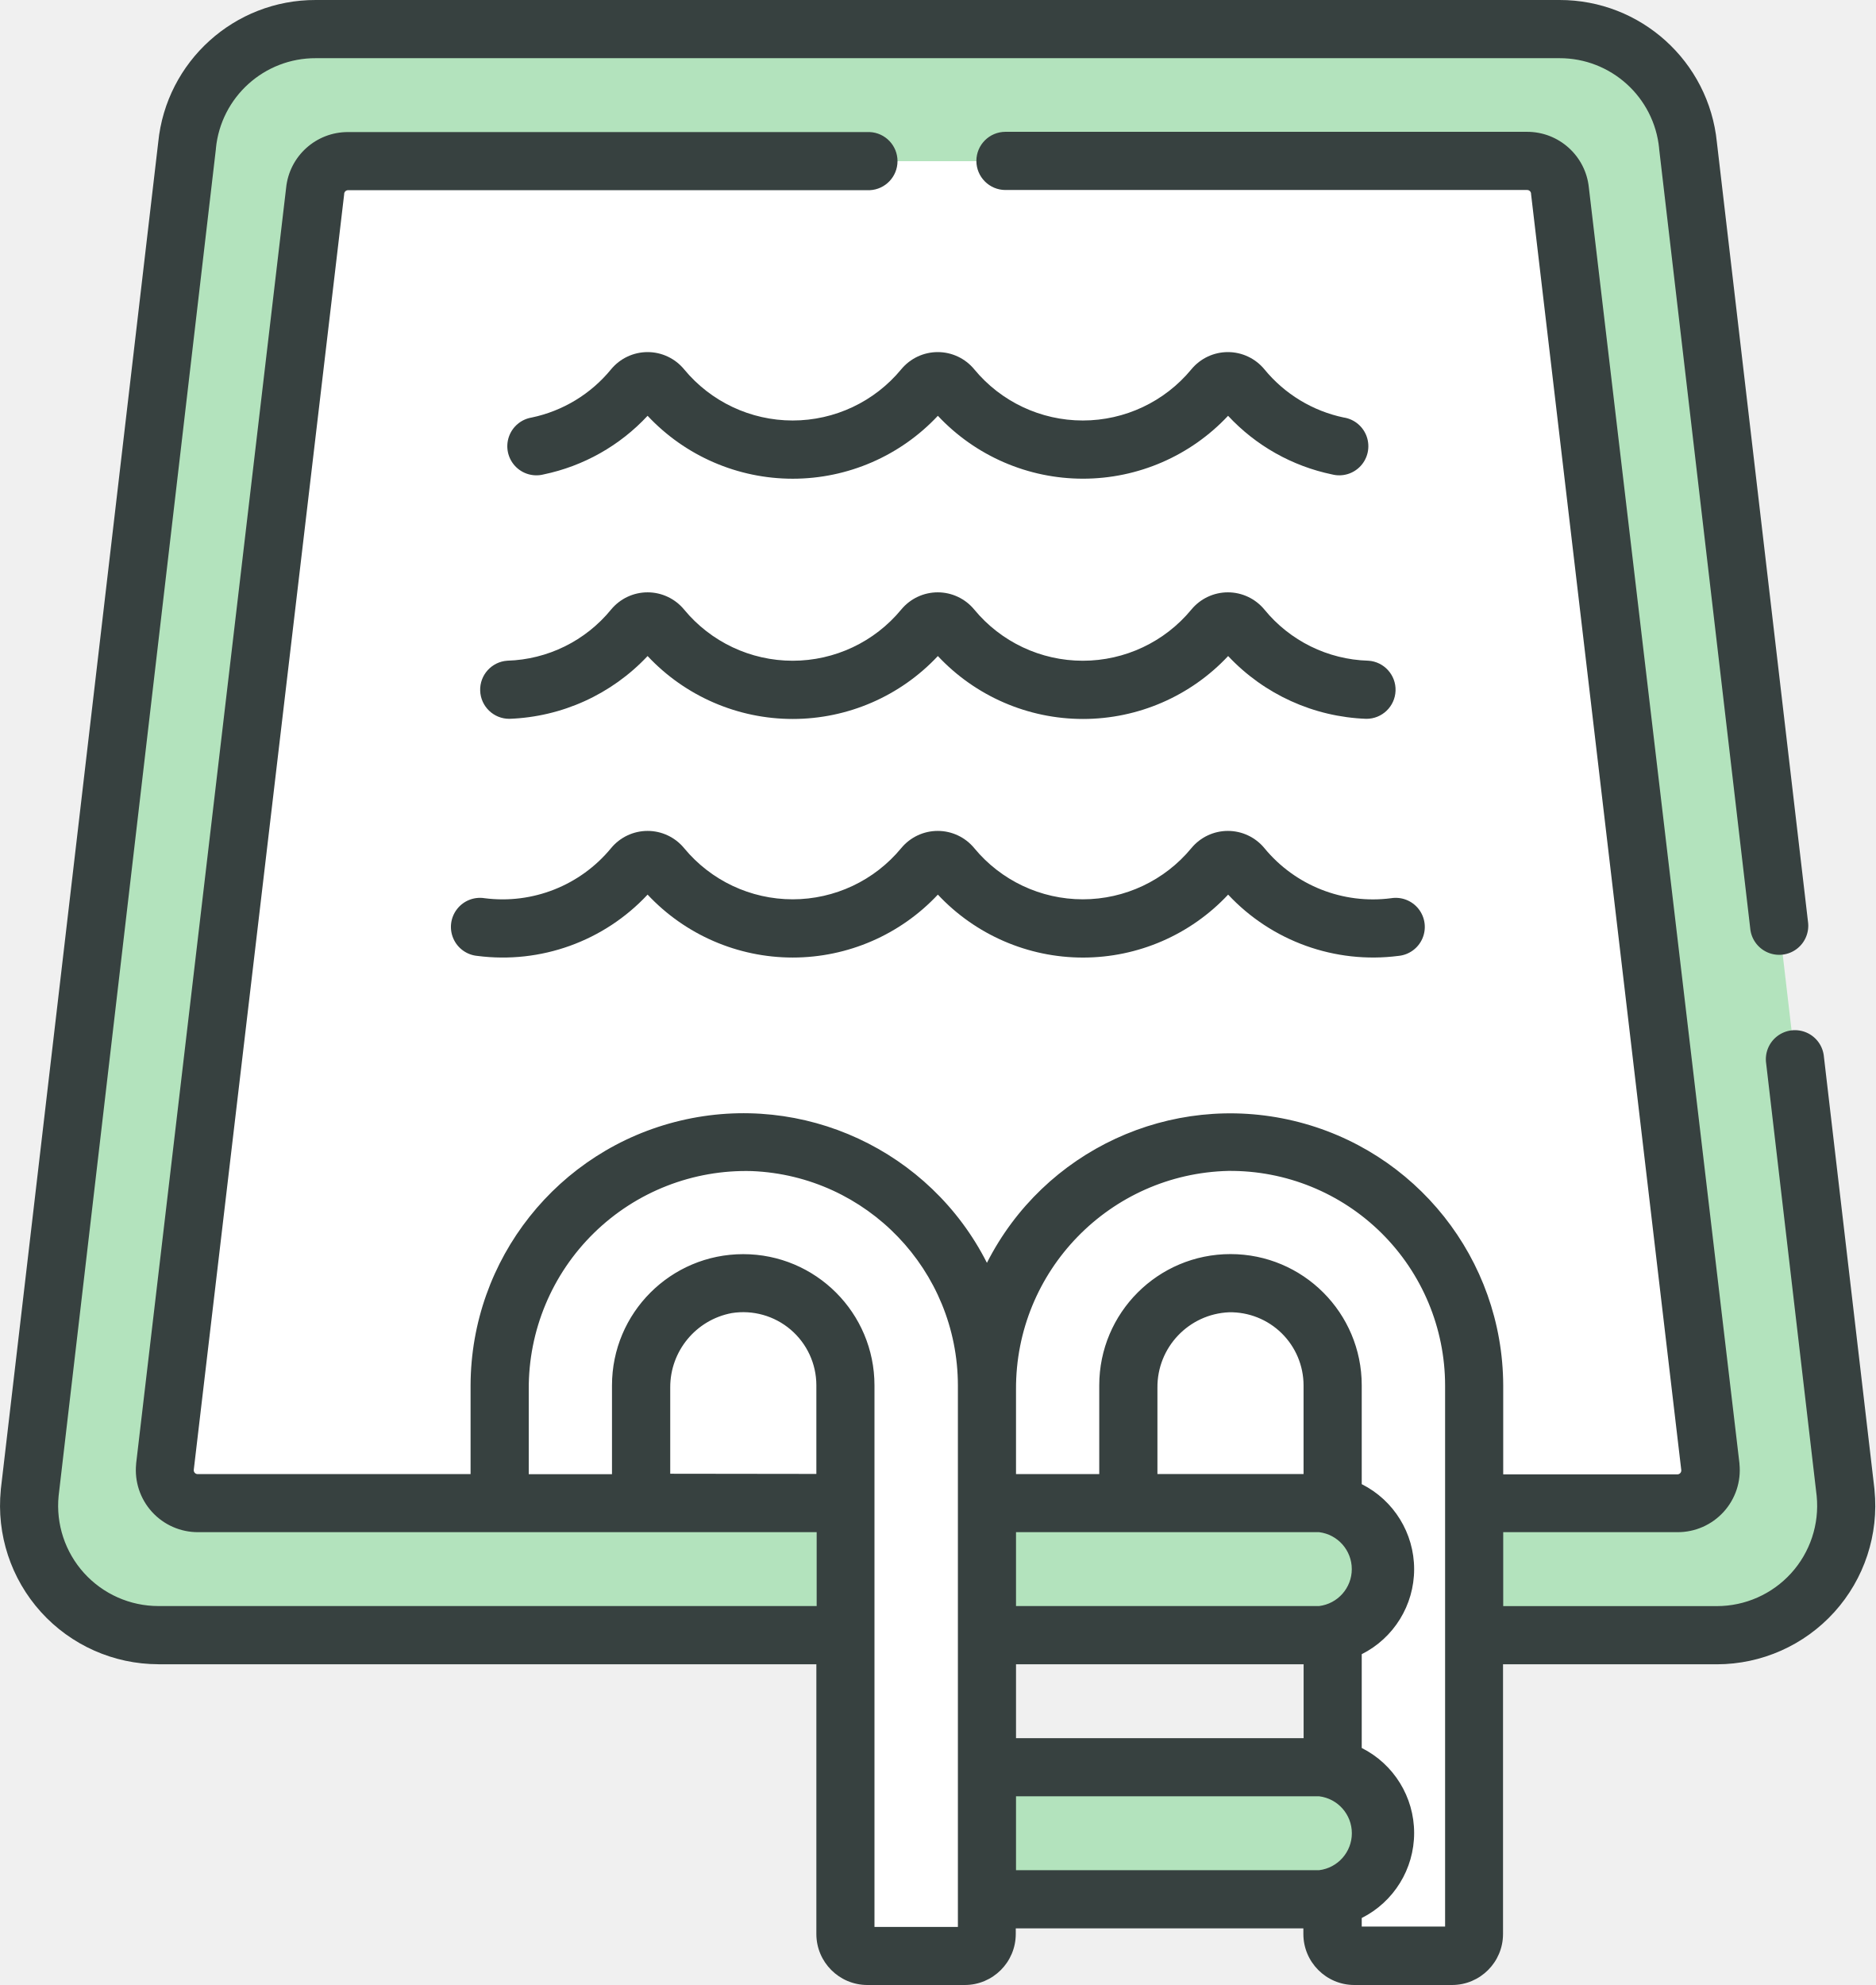
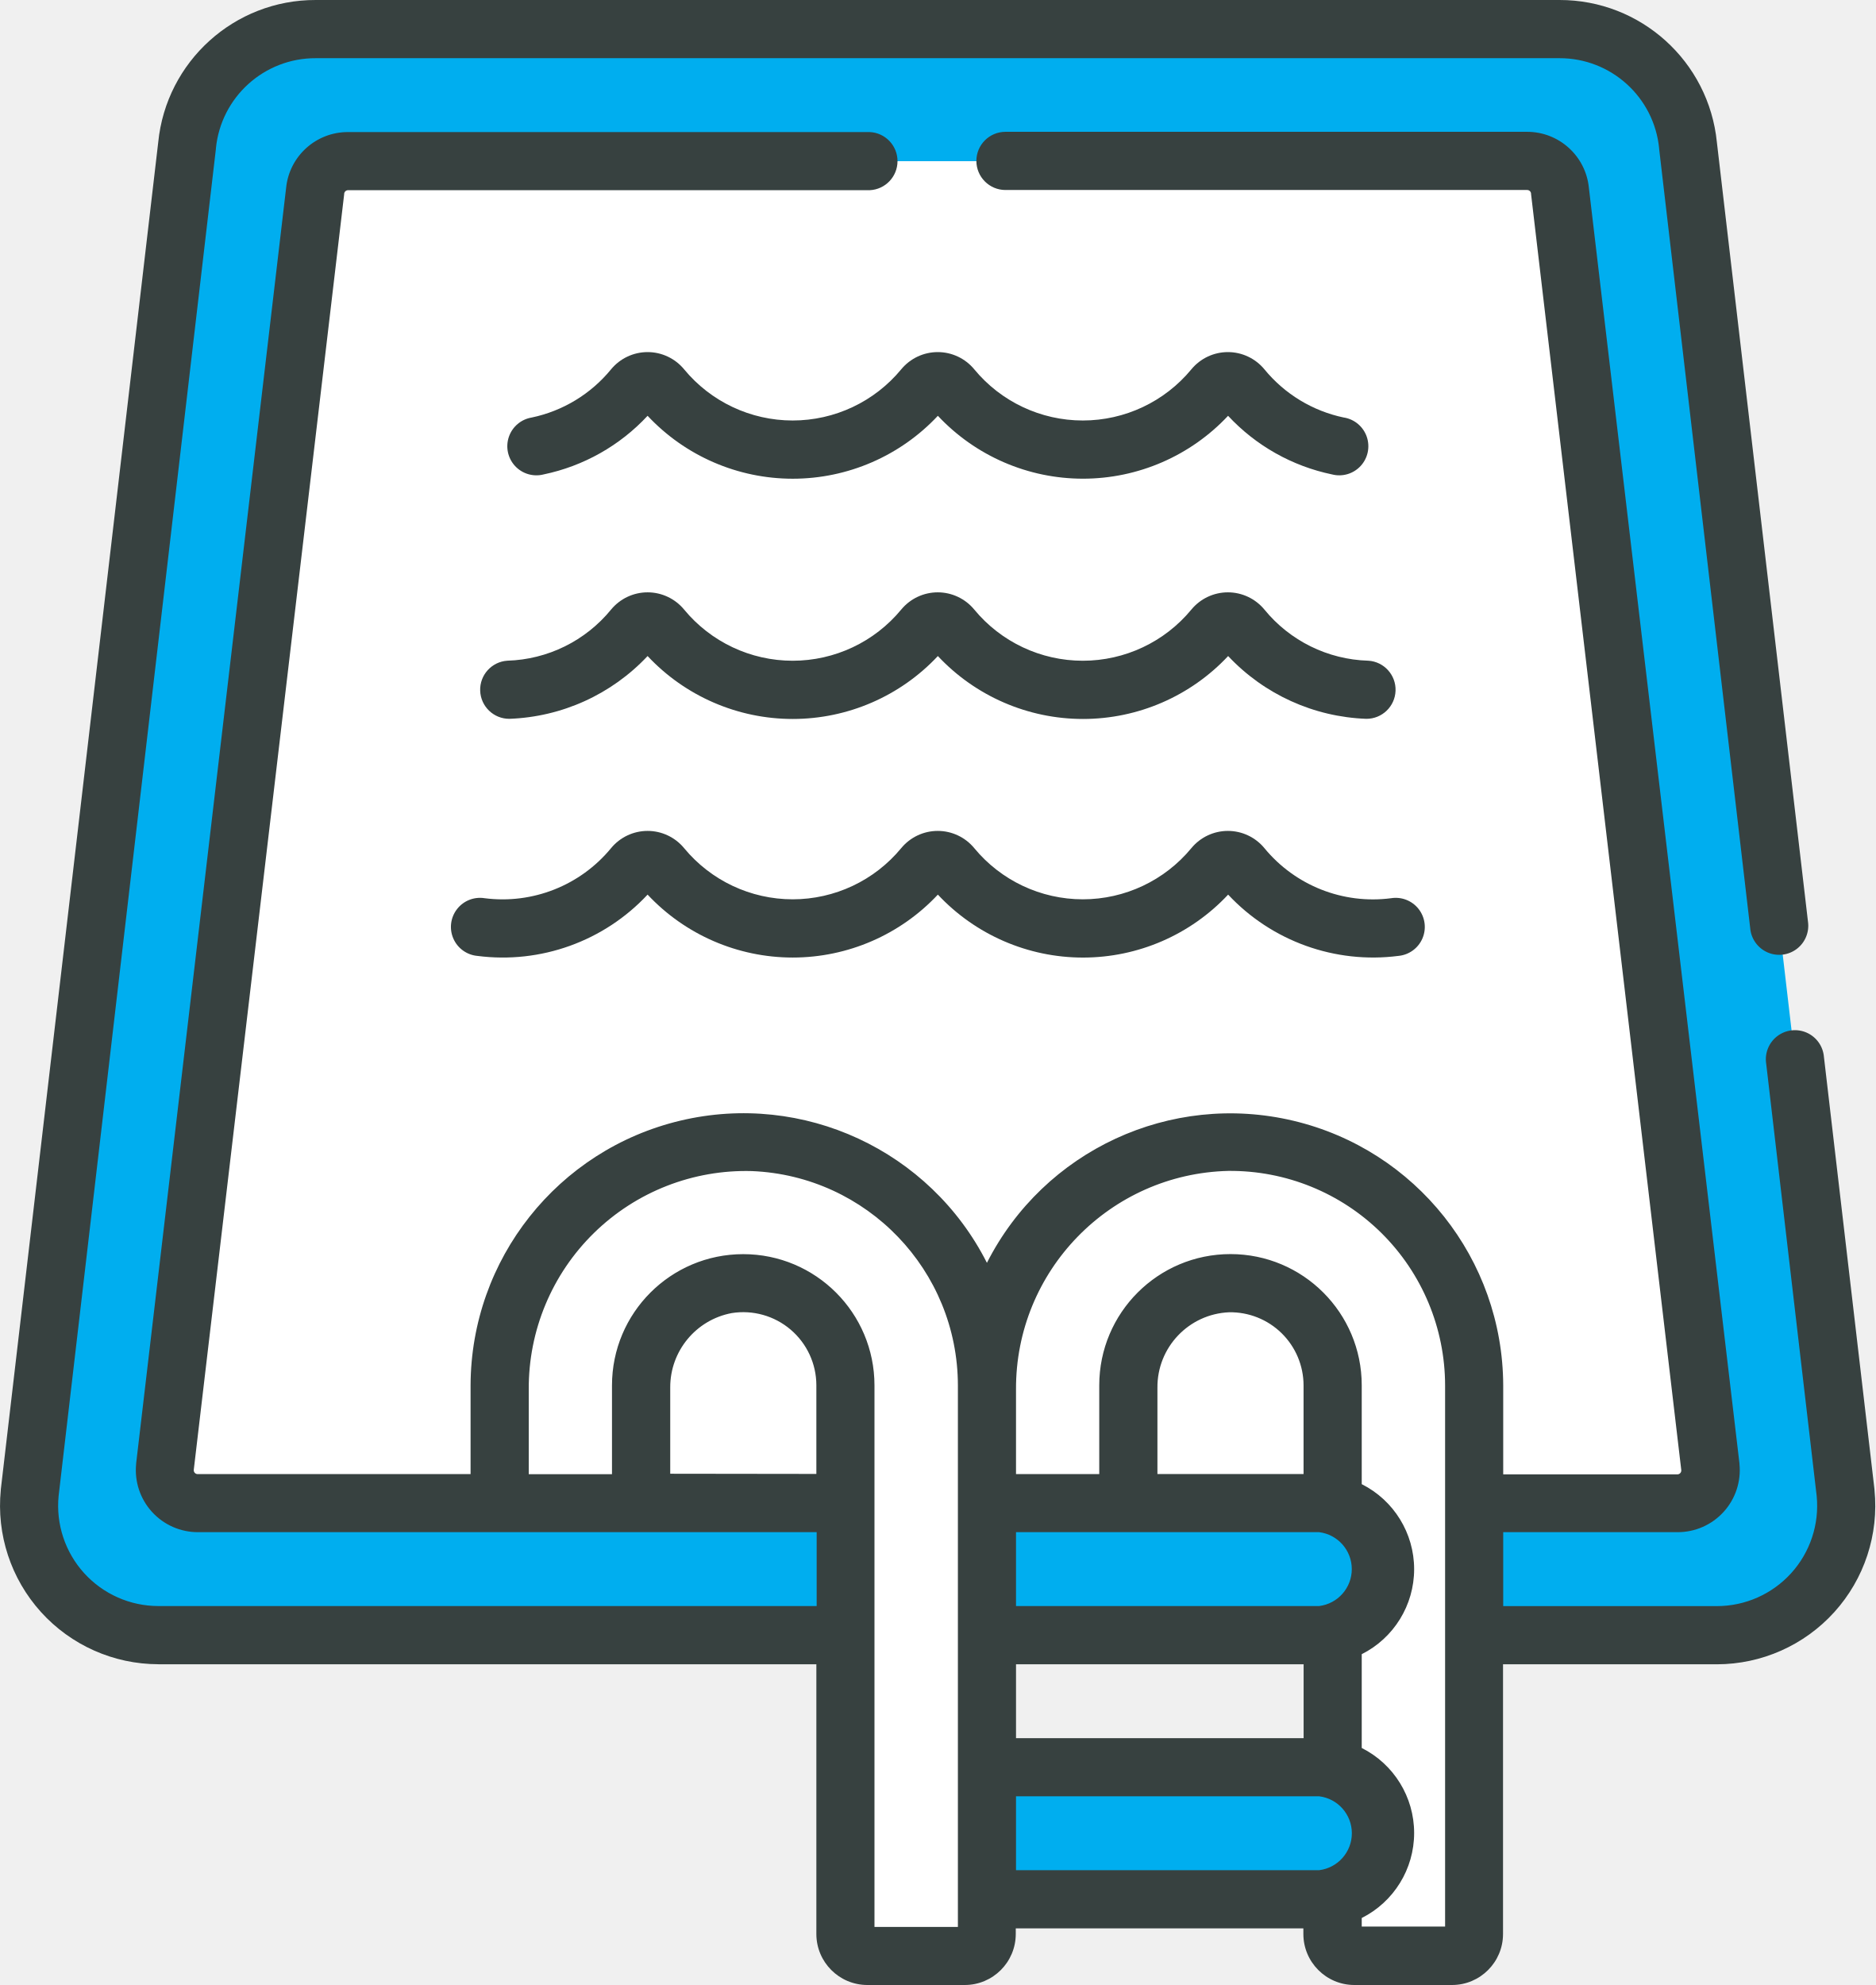
<svg xmlns="http://www.w3.org/2000/svg" width="30.235" height="32" viewBox="0 0 30.235 32">
  <defs>
-     <style>.a{fill:#b3e3bd;}.b{fill:#fff;}.c{fill:#374140;}</style>
+     <style>.a{fill:#00aeef;}.b{fill:#fff;}.c{fill:#374140;}</style>
  </defs>
  <path class="a" d="M50.914,31.1,48.376,9.381A2.079,2.079,0,0,0,46.3,7.505H26.251a2.079,2.079,0,0,0-2.075,1.876L21.638,31.1A2.086,2.086,0,0,0,23.713,33.4H34.79v-.429H44.926V33.4H48.84A2.086,2.086,0,0,0,50.914,31.1Z" transform="translate(-21.158 -7.036)" />
  <path class="a" d="M23.953,31.1,26.491,9.381a2.079,2.079,0,0,1,2.075-1.876H26.251a2.079,2.079,0,0,0-2.075,1.876L21.638,31.1A2.086,2.086,0,0,0,23.713,33.4h2.315A2.086,2.086,0,0,1,23.953,31.1Z" transform="translate(-21.158 -7.036)" />
  <path class="b" d="M81.577,62.611l-2.423-20.57a.532.532,0,0,0-.53-.479H59.616a.532.532,0,0,0-.53.479l-2.423,20.57a.532.532,0,0,0,.529.585H81.047A.532.532,0,0,0,81.577,62.611Z" transform="translate(-54.002 -38.964)" />
  <path class="b" d="M272.569,294.484a3.971,3.971,0,0,0-3.852,3.993v1.9H271v-1.922a1.674,1.674,0,0,1,1.584-1.686,1.649,1.649,0,0,1,1.711,1.646v1.922a1.064,1.064,0,0,1,0,2.084v2.174a1.064,1.064,0,0,1,0,2.084v.583a.353.353,0,0,0,.353.353h1.575a.353.353,0,0,0,.353-.353v-8.845A3.932,3.932,0,0,0,272.569,294.484Z" transform="translate(-252.805 -276.078)" />
  <path class="a" d="M273.2,387.72h-5.482v2.129H273.2a1.064,1.064,0,1,0,0-2.129Z" transform="translate(-251.866 -363.488)" />
  <path class="a" d="M273.2,455.835h-5.482v2.129H273.2a1.064,1.064,0,1,0,0-2.129Z" transform="translate(-251.866 -427.345)" />
  <path class="b" d="M146.881,294.484a3.971,3.971,0,0,0-3.852,3.993v1.834h2.281v-1.859a1.674,1.674,0,0,1,1.584-1.686,1.649,1.649,0,0,1,1.711,1.646v8.846a.353.353,0,0,0,.353.353h1.575a.353.353,0,0,0,.353-.353v-8.846A3.932,3.932,0,0,0,146.881,294.484Z" transform="translate(-134.972 -276.078)" />
  <path class="c" d="M152.051,153.886a2.245,2.245,0,0,1-1.672-.824.763.763,0,0,0-1.178,0,2.269,2.269,0,0,1-3.5,0,.763.763,0,0,0-1.178,0,2.269,2.269,0,0,1-3.5,0,.763.763,0,0,0-1.178,0,2.245,2.245,0,0,1-1.672.824.469.469,0,0,0,.033.937,3.213,3.213,0,0,0,2.228-1.012,3.206,3.206,0,0,0,4.68,0,3.206,3.206,0,0,0,4.68,0,3.213,3.213,0,0,0,2.228,1.012.469.469,0,0,0,.033-.937Z" transform="translate(-129.993 -143.235)" />
  <path class="c" d="M143.754,214.587a.763.763,0,0,0-1.178,0,2.269,2.269,0,0,1-3.5,0,.763.763,0,0,0-1.178,0,2.269,2.269,0,0,1-3.5,0,.763.763,0,0,0-1.178,0,2.265,2.265,0,0,1-2.038.807.469.469,0,1,0-.118.93,3.194,3.194,0,0,0,2.745-.988,3.206,3.206,0,0,0,4.68,0,3.205,3.205,0,0,0,4.68,0,3.2,3.2,0,0,0,2.745.988.469.469,0,1,0-.118-.93A2.264,2.264,0,0,1,143.754,214.587Z" transform="translate(-123.368 -200.914)" />
  <path class="c" d="M158.735,91.879a2.25,2.25,0,0,1-1.28-.777.763.763,0,0,0-1.178,0,2.269,2.269,0,0,1-3.5,0,.763.763,0,0,0-1.178,0,2.269,2.269,0,0,1-3.5,0,.763.763,0,0,0-1.178,0,2.25,2.25,0,0,1-1.28.777.469.469,0,1,0,.193.917,3.171,3.171,0,0,0,1.676-.945,3.206,3.206,0,0,0,4.68,0,3.206,3.206,0,0,0,4.679,0,3.171,3.171,0,0,0,1.676.945.469.469,0,1,0,.193-.917Z" transform="translate(-137.069 -85.148)" />
  <path class="c" d="M16.673,26.83H27.281v4.349A.823.823,0,0,0,28.1,32h1.574a.823.823,0,0,0,.822-.822v-.091h4.637v.091a.823.823,0,0,0,.822.822h1.575a.823.823,0,0,0,.822-.822V26.83H41.8a2.556,2.556,0,0,0,2.541-2.81v-.008l-.815-6.973a.469.469,0,1,0-.931.109l.814,6.969A1.617,1.617,0,0,1,41.8,25.892H38.355V24.7h2.809a1,1,0,0,0,1-1.1v-.008L39.736,3.025a1,1,0,0,0-1-.9H30.33a.469.469,0,1,0,0,.938h8.411a.063.063,0,0,1,.063.057v.008L41.226,23.7a.063.063,0,0,1-.063.068H38.355V22.333a4.4,4.4,0,0,0-8.324-1.975,4.4,4.4,0,0,0-8.325,1.975v1.431h-4.4a.063.063,0,0,1-.063-.068L19.668,3.131V3.123a.063.063,0,0,1,.063-.057h8.411a.469.469,0,0,0,0-.937H19.732a1,1,0,0,0-1,.9L16.314,23.592V23.6a1,1,0,0,0,1,1.1h9.972v1.191H16.673a1.617,1.617,0,0,1-1.609-1.775L17.6,2.4V2.392A1.612,1.612,0,0,1,19.211.938h20.05a1.612,1.612,0,0,1,1.608,1.454V2.4l1.468,12.561a.469.469,0,1,0,.931-.109L41.8,2.294A2.546,2.546,0,0,0,39.261,0H19.211A2.546,2.546,0,0,0,16.67,2.294L14.132,24.012v.007a2.556,2.556,0,0,0,2.541,2.81ZM32.78,22.373a1.207,1.207,0,0,1,1.156-1.218,1.18,1.18,0,0,1,1.2,1.177v1.431H32.78ZM30.5,26.83h4.637v1.191H30.5ZM35.387,24.7a.6.6,0,0,1,0,1.191H30.5V24.7ZM30.5,28.958h4.888a.6.6,0,0,1,0,1.191H30.5Zm6.918,2.1H36.074v-.138a1.534,1.534,0,0,0,0-2.741V26.667a1.534,1.534,0,0,0,0-2.741V22.333a2.116,2.116,0,0,0-4.232,0v1.431H30.5V22.4a3.508,3.508,0,0,1,3.426-3.524,3.462,3.462,0,0,1,3.492,3.458Zm-14.774-7.3V22.4a3.5,3.5,0,0,1,3.6-3.521,3.463,3.463,0,0,1,3.319,3.455v8.73H28.218v-8.73a2.116,2.116,0,0,0-4.232,0v1.431H22.644Zm2.281,0v-1.39a1.216,1.216,0,0,1,.992-1.2,1.179,1.179,0,0,1,1.364,1.162v1.431Z" transform="translate(-14.119 0)" />
</svg>
